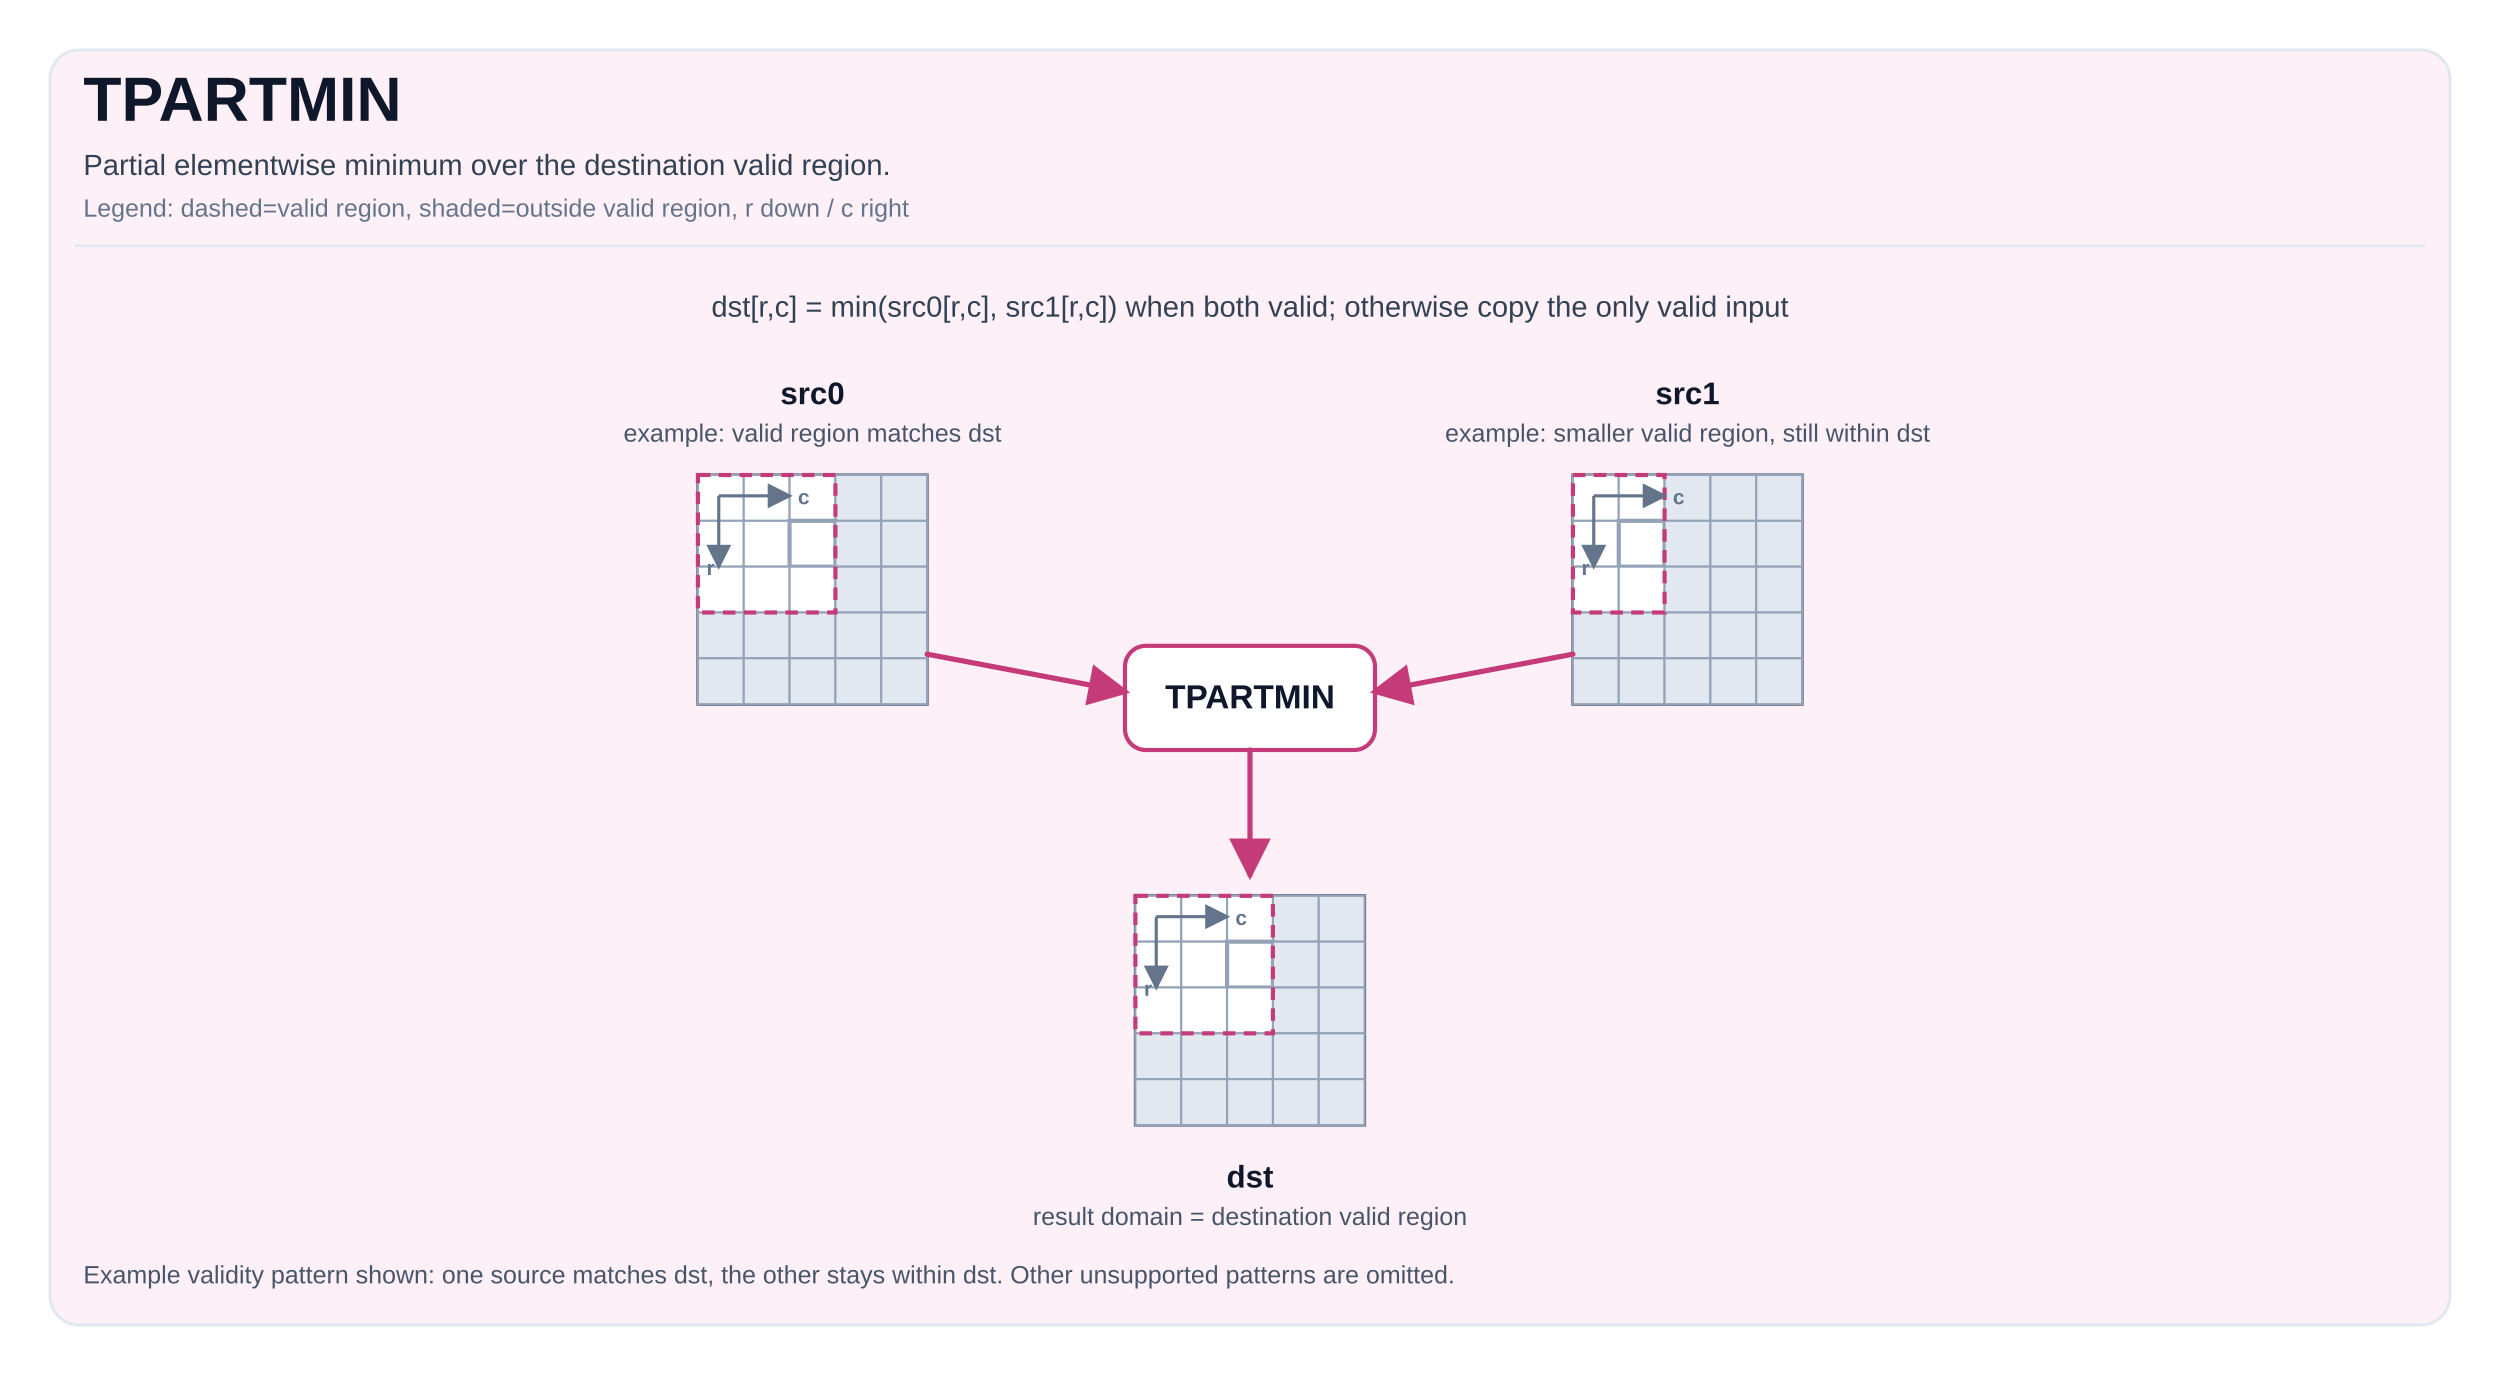
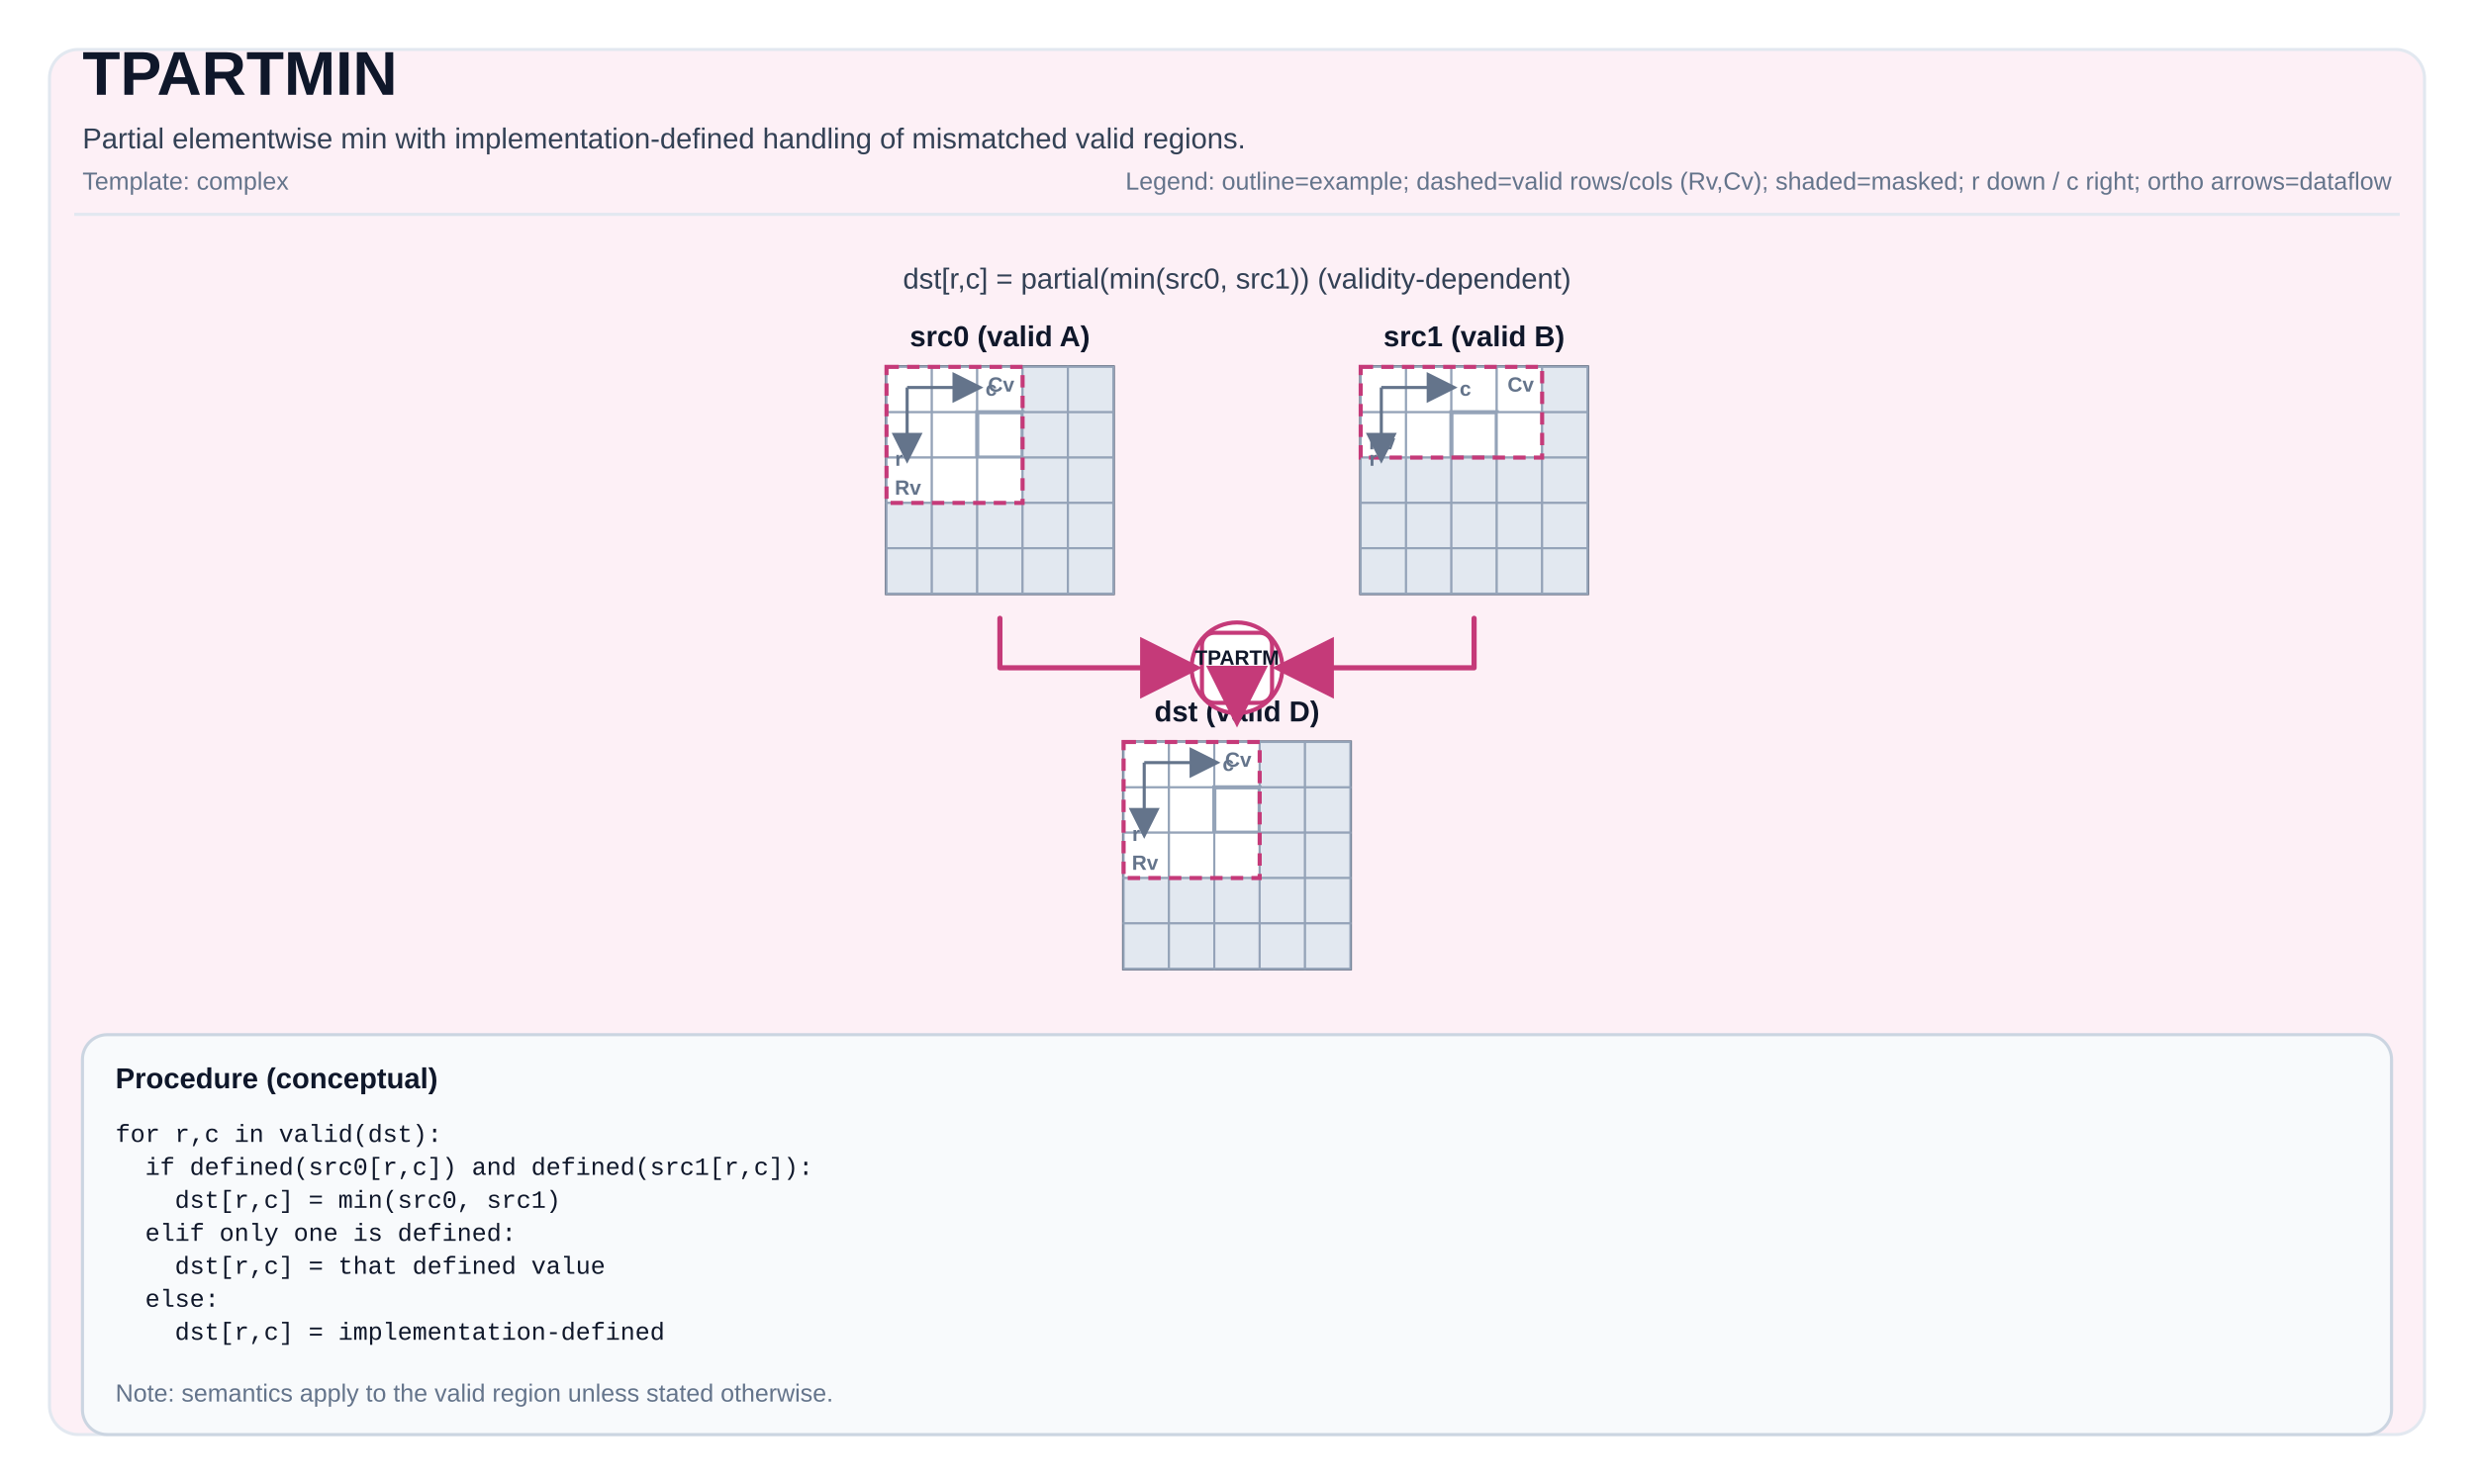
- <svg xmlns="http://www.w3.org/2000/svg" width="1200" height="660" viewBox="0 0 1200 660" role="img" aria-label="TPARTMIN tile operation diagram">
+ <svg xmlns="http://www.w3.org/2000/svg" width="1200" height="720" viewBox="0 0 1200 720" role="img" aria-label="TPARTMIN tile operation diagram">
  <defs>
-     <marker id="arrow" markerWidth="8" markerHeight="8" refX="7" refY="4" orient="auto">
-       <path d="M0,0 L0,8 L8,4 z" fill="#C53A79" />
+     <marker id="arrow" markerWidth="12" markerHeight="12" refX="10" refY="6" orient="auto">
+       <path d="M0,0 L0,12 L12,6 z" fill="#C53A79" />
    </marker>
-     <marker id="axisArrow" markerWidth="8" markerHeight="8" refX="7" refY="4" orient="auto">
-       <path d="M0,0 L0,8 L8,4 z" fill="#64748b" />
+     <marker id="axisArrow" markerWidth="10" markerHeight="10" refX="8" refY="5" orient="auto">
+       <path d="M0,0 L0,10 L10,5 z" fill="#64748b" />
    </marker>
  </defs>
  <style>
svg { font-family: Arial, Helvetica, sans-serif; }
.title { font-size: 30px; font-weight: 700; fill: #0f172a; }
.subtitle { font-size: 14px; fill: #334155; }
.meta { font-size: 12px; fill: #64748b; }
.frame { fill: white; }
.panel { fill: #FDF0F6; stroke: #e2e8f0; stroke-width: 1.5; rx: 14; }
- .tileLabel { font-size: 15px; font-weight: 700; fill: #0f172a; }
- .tileNote { font-size: 12px; fill: #475569; }
+ .tileLabel { font-size: 14px; font-weight: 700; fill: #0f172a; }
.tileBorder { fill: none; stroke: #475569; stroke-width: 1.5; }
.cell { fill: #ffffff; stroke: #94a3b8; stroke-width: 1; }
.cellMasked { fill: #e2e8f0; }
.cellHL { stroke-width: 2; }
+ .cellText { font-family: ui-monospace, SFMono-Regular, Menlo, Monaco, Consolas, 'Liberation Mono', 'Courier New', monospace; font-size: 10px; fill: #0f172a; }
.arrow { stroke-width: 2.5; fill: none; stroke-linejoin: round; stroke-linecap: round; }
.axisLine { stroke: #64748b; stroke-width: 1.5; fill: none; }
.axisText { font-size: 10px; fill: #64748b; font-weight: 700; }
- .opRect { fill: #ffffff; stroke: #C53A79; stroke-width: 2; rx: 10; }
- .opText { font-size: 16px; font-weight: 800; fill: #0f172a; }
+ .opCircle { fill: #ffffff; stroke-width: 2; }
+ .opRect { fill: #ffffff; stroke-width: 2; }
+ .opText { font-size: 10px; font-weight: 800; fill: #0f172a; }
+ .procBox { fill: #f8fafc; stroke: #cbd5e1; stroke-width: 1.5; rx: 12; }
+ .procTitle { font-size: 14px; font-weight: 700; fill: #0f172a; }
+ .procText { font-family: ui-monospace, SFMono-Regular, Menlo, Monaco, Consolas, 'Liberation Mono', 'Courier New', monospace; font-size: 12px; fill: #0f172a; }
+ .smallLabel { font-size: 12px; fill: #334155; }
+ .scalarBox { fill: #ffffff; stroke: #cbd5e1; stroke-width: 1.5; }
+ .scalarValue { font-size: 16px; font-weight: 700; }
.validBox { fill: none; stroke-width: 2; stroke-dasharray: 6 4; }
- .caption { font-size: 12px; fill: #475569; }
</style>
-   <rect x="0" y="0" width="1200" height="660" class="frame" />
-   <rect x="24" y="24" width="1152" height="612" class="panel" />
-   <text x="40" y="58" class="title">TPARTMIN</text>
-   <text x="40" y="84" class="subtitle">Partial elementwise minimum over the destination valid region.</text>
-   <text x="40" y="104" class="meta">Legend: dashed=valid region, shaded=outside valid region, r down / c right</text>
-   <line x1="36" y1="118" x2="1164" y2="118" stroke="#e2e8f0" stroke-width="1.5" />
-   <text x="600" y="152" class="subtitle" text-anchor="middle" fill="#C53A79">dst[r,c] = min(src0[r,c], src1[r,c]) when both valid; otherwise copy the only valid input</text>
-   <text x="390" y="194" class="tileLabel" text-anchor="middle">src0</text>
-   <text x="390" y="212" class="tileNote" text-anchor="middle">example: valid region matches dst</text>
-   <rect x="335" y="228" width="110" height="110" class="tileBorder" />
-   <rect x="335" y="228" width="22" height="22" class="cell" />
-   <rect x="357" y="228" width="22" height="22" class="cell" />
-   <rect x="379" y="228" width="22" height="22" class="cell" />
-   <rect x="401" y="228" width="22" height="22" class="cell cellMasked" />
-   <rect x="423" y="228" width="22" height="22" class="cell cellMasked" />
-   <rect x="335" y="250" width="22" height="22" class="cell" />
-   <rect x="357" y="250" width="22" height="22" class="cell" />
-   <rect x="379" y="250" width="22" height="22" class="cell cellHL" stroke="#C53A79" />
-   <rect x="401" y="250" width="22" height="22" class="cell cellMasked" />
-   <rect x="423" y="250" width="22" height="22" class="cell cellMasked" />
-   <rect x="335" y="272" width="22" height="22" class="cell" />
-   <rect x="357" y="272" width="22" height="22" class="cell" />
-   <rect x="379" y="272" width="22" height="22" class="cell" />
-   <rect x="401" y="272" width="22" height="22" class="cell cellMasked" />
-   <rect x="423" y="272" width="22" height="22" class="cell cellMasked" />
-   <rect x="335" y="294" width="22" height="22" class="cell cellMasked" />
-   <rect x="357" y="294" width="22" height="22" class="cell cellMasked" />
-   <rect x="379" y="294" width="22" height="22" class="cell cellMasked" />
-   <rect x="401" y="294" width="22" height="22" class="cell cellMasked" />
-   <rect x="423" y="294" width="22" height="22" class="cell cellMasked" />
-   <rect x="335" y="316" width="22" height="22" class="cell cellMasked" />
-   <rect x="357" y="316" width="22" height="22" class="cell cellMasked" />
-   <rect x="379" y="316" width="22" height="22" class="cell cellMasked" />
-   <rect x="401" y="316" width="22" height="22" class="cell cellMasked" />
-   <rect x="423" y="316" width="22" height="22" class="cell cellMasked" />
-   <rect x="335" y="228" width="66" height="66" class="validBox" stroke="#C53A79" />
-   <path d="M 345 238 L 379 238" class="axisLine" marker-end="url(#axisArrow)" />
-   <path d="M 345 238 L 345 272" class="axisLine" marker-end="url(#axisArrow)" />
-   <text x="383" y="242" class="axisText">c</text>
-   <text x="343" y="276" class="axisText" text-anchor="end">r</text>
-   <text x="810" y="194" class="tileLabel" text-anchor="middle">src1</text>
-   <text x="810" y="212" class="tileNote" text-anchor="middle">example: smaller valid region, still within dst</text>
-   <rect x="755" y="228" width="110" height="110" class="tileBorder" />
-   <rect x="755" y="228" width="22" height="22" class="cell" />
-   <rect x="777" y="228" width="22" height="22" class="cell" />
-   <rect x="799" y="228" width="22" height="22" class="cell cellMasked" />
-   <rect x="821" y="228" width="22" height="22" class="cell cellMasked" />
-   <rect x="843" y="228" width="22" height="22" class="cell cellMasked" />
-   <rect x="755" y="250" width="22" height="22" class="cell" />
-   <rect x="777" y="250" width="22" height="22" class="cell cellHL" stroke="#C53A79" />
-   <rect x="799" y="250" width="22" height="22" class="cell cellMasked" />
-   <rect x="821" y="250" width="22" height="22" class="cell cellMasked" />
-   <rect x="843" y="250" width="22" height="22" class="cell cellMasked" />
-   <rect x="755" y="272" width="22" height="22" class="cell" />
-   <rect x="777" y="272" width="22" height="22" class="cell" />
-   <rect x="799" y="272" width="22" height="22" class="cell cellMasked" />
-   <rect x="821" y="272" width="22" height="22" class="cell cellMasked" />
-   <rect x="843" y="272" width="22" height="22" class="cell cellMasked" />
-   <rect x="755" y="294" width="22" height="22" class="cell cellMasked" />
-   <rect x="777" y="294" width="22" height="22" class="cell cellMasked" />
-   <rect x="799" y="294" width="22" height="22" class="cell cellMasked" />
-   <rect x="821" y="294" width="22" height="22" class="cell cellMasked" />
-   <rect x="843" y="294" width="22" height="22" class="cell cellMasked" />
-   <rect x="755" y="316" width="22" height="22" class="cell cellMasked" />
-   <rect x="777" y="316" width="22" height="22" class="cell cellMasked" />
-   <rect x="799" y="316" width="22" height="22" class="cell cellMasked" />
-   <rect x="821" y="316" width="22" height="22" class="cell cellMasked" />
-   <rect x="843" y="316" width="22" height="22" class="cell cellMasked" />
-   <rect x="755" y="228" width="44" height="66" class="validBox" stroke="#C53A79" />
-   <path d="M 765 238 L 799 238" class="axisLine" marker-end="url(#axisArrow)" />
-   <path d="M 765 238 L 765 272" class="axisLine" marker-end="url(#axisArrow)" />
-   <text x="803" y="242" class="axisText">c</text>
-   <text x="763" y="276" class="axisText" text-anchor="end">r</text>
-   <rect x="540" y="310" width="120" height="50" class="opRect" />
-   <text x="600" y="340" class="opText" text-anchor="middle">TPARTMIN</text>
-   <path d="M 445 314 L 540 332" class="arrow" stroke="#C53A79" marker-end="url(#arrow)" />
-   <path d="M 755 314 L 660 332" class="arrow" stroke="#C53A79" marker-end="url(#arrow)" />
-   <rect x="545" y="430" width="110" height="110" class="tileBorder" />
-   <rect x="545" y="430" width="22" height="22" class="cell" />
-   <rect x="567" y="430" width="22" height="22" class="cell" />
-   <rect x="589" y="430" width="22" height="22" class="cell" />
-   <rect x="611" y="430" width="22" height="22" class="cell cellMasked" />
-   <rect x="633" y="430" width="22" height="22" class="cell cellMasked" />
-   <rect x="545" y="452" width="22" height="22" class="cell" />
-   <rect x="567" y="452" width="22" height="22" class="cell" />
-   <rect x="589" y="452" width="22" height="22" class="cell cellHL" stroke="#C53A79" />
-   <rect x="611" y="452" width="22" height="22" class="cell cellMasked" />
-   <rect x="633" y="452" width="22" height="22" class="cell cellMasked" />
-   <rect x="545" y="474" width="22" height="22" class="cell" />
-   <rect x="567" y="474" width="22" height="22" class="cell" />
-   <rect x="589" y="474" width="22" height="22" class="cell" />
-   <rect x="611" y="474" width="22" height="22" class="cell cellMasked" />
-   <rect x="633" y="474" width="22" height="22" class="cell cellMasked" />
-   <rect x="545" y="496" width="22" height="22" class="cell cellMasked" />
-   <rect x="567" y="496" width="22" height="22" class="cell cellMasked" />
-   <rect x="589" y="496" width="22" height="22" class="cell cellMasked" />
-   <rect x="611" y="496" width="22" height="22" class="cell cellMasked" />
-   <rect x="633" y="496" width="22" height="22" class="cell cellMasked" />
-   <rect x="545" y="518" width="22" height="22" class="cell cellMasked" />
-   <rect x="567" y="518" width="22" height="22" class="cell cellMasked" />
-   <rect x="589" y="518" width="22" height="22" class="cell cellMasked" />
-   <rect x="611" y="518" width="22" height="22" class="cell cellMasked" />
-   <rect x="633" y="518" width="22" height="22" class="cell cellMasked" />
-   <rect x="545" y="430" width="66" height="66" class="validBox" stroke="#C53A79" />
-   <path d="M 555 440 L 589 440" class="axisLine" marker-end="url(#axisArrow)" />
-   <path d="M 555 440 L 555 474" class="axisLine" marker-end="url(#axisArrow)" />
-   <text x="593" y="444" class="axisText">c</text>
-   <text x="553" y="478" class="axisText" text-anchor="end">r</text>
-   <path d="M 600 360 L 600 420" class="arrow" stroke="#C53A79" marker-end="url(#arrow)" />
-   <text x="600" y="570" class="tileLabel" text-anchor="middle">dst</text>
-   <text x="600" y="588" class="tileNote" text-anchor="middle">result domain = destination valid region</text>
-   <text x="40" y="616" class="caption">Example validity pattern shown: one source matches dst, the other stays within dst. Other unsupported patterns are omitted.</text>
+   <rect x="0" y="0" width="1200" height="720" class="frame" />
+   <rect x="24" y="24" width="1152" height="672" class="panel" />
+   <text x="40" y="46" class="title">TPARTMIN</text>
+   <text x="40" y="72" class="subtitle">Partial elementwise min with implementation-defined handling of mismatched valid regions.</text>
+   <text x="40" y="92" class="meta">Template: complex</text>
+   <text x="1160" y="92" class="meta" text-anchor="end">Legend: outline=example; dashed=valid rows/cols (Rv,Cv); shaded=masked; r down / c right; ortho arrows=dataflow</text>
+   <line x1="36" y1="104" x2="1164" y2="104" stroke="#e2e8f0" stroke-width="1.5" />
+   <text x="600" y="140" class="subtitle" text-anchor="middle" fill="#C53A79">dst[r,c] = partial(min(src0, src1))   (validity-dependent)</text>
+   <text x="485" y="168" class="tileLabel" text-anchor="middle">src0 (valid A)</text>
+   <rect x="430" y="178" width="110" height="110" class="tileBorder" />
+   <rect x="430" y="178" width="22" height="22" class="cell" />
+   <rect x="452" y="178" width="22" height="22" class="cell" />
+   <rect x="474" y="178" width="22" height="22" class="cell" />
+   <rect x="496" y="178" width="22" height="22" class="cell cellMasked" />
+   <rect x="518" y="178" width="22" height="22" class="cell cellMasked" />
+   <rect x="430" y="200" width="22" height="22" class="cell" />
+   <rect x="452" y="200" width="22" height="22" class="cell" />
+   <rect x="474" y="200" width="22" height="22" class="cell cellHL" stroke="#C53A79" />
+   <rect x="496" y="200" width="22" height="22" class="cell cellMasked" />
+   <rect x="518" y="200" width="22" height="22" class="cell cellMasked" />
+   <rect x="430" y="222" width="22" height="22" class="cell" />
+   <rect x="452" y="222" width="22" height="22" class="cell" />
+   <rect x="474" y="222" width="22" height="22" class="cell" />
+   <rect x="496" y="222" width="22" height="22" class="cell cellMasked" />
+   <rect x="518" y="222" width="22" height="22" class="cell cellMasked" />
+   <rect x="430" y="244" width="22" height="22" class="cell cellMasked" />
+   <rect x="452" y="244" width="22" height="22" class="cell cellMasked" />
+   <rect x="474" y="244" width="22" height="22" class="cell cellMasked" />
+   <rect x="496" y="244" width="22" height="22" class="cell cellMasked" />
+   <rect x="518" y="244" width="22" height="22" class="cell cellMasked" />
+   <rect x="430" y="266" width="22" height="22" class="cell cellMasked" />
+   <rect x="452" y="266" width="22" height="22" class="cell cellMasked" />
+   <rect x="474" y="266" width="22" height="22" class="cell cellMasked" />
+   <rect x="496" y="266" width="22" height="22" class="cell cellMasked" />
+   <rect x="518" y="266" width="22" height="22" class="cell cellMasked" />
+   <rect x="430" y="178" width="66" height="66" class="validBox" stroke="#C53A79" />
+   <text x="434" y="240" class="axisText">Rv</text>
+   <text x="492" y="190" class="axisText" text-anchor="end">Cv</text>
+   <path d="M 440 188 L 474 188" class="axisLine" marker-end="url(#axisArrow)" />
+   <path d="M 440 188 L 440 222" class="axisLine" marker-end="url(#axisArrow)" />
+   <text x="478" y="192" class="axisText">c</text>
+   <text x="438" y="226" class="axisText" text-anchor="end">r</text>
+   <text x="715" y="168" class="tileLabel" text-anchor="middle">src1 (valid B)</text>
+   <rect x="660" y="178" width="110" height="110" class="tileBorder" />
+   <rect x="660" y="178" width="22" height="22" class="cell" />
+   <rect x="682" y="178" width="22" height="22" class="cell" />
+   <rect x="704" y="178" width="22" height="22" class="cell" />
+   <rect x="726" y="178" width="22" height="22" class="cell" />
+   <rect x="748" y="178" width="22" height="22" class="cell cellMasked" />
+   <rect x="660" y="200" width="22" height="22" class="cell" />
+   <rect x="682" y="200" width="22" height="22" class="cell" />
+   <rect x="704" y="200" width="22" height="22" class="cell cellHL" stroke="#C53A79" />
+   <rect x="726" y="200" width="22" height="22" class="cell" />
+   <rect x="748" y="200" width="22" height="22" class="cell cellMasked" />
+   <rect x="660" y="222" width="22" height="22" class="cell cellMasked" />
+   <rect x="682" y="222" width="22" height="22" class="cell cellMasked" />
+   <rect x="704" y="222" width="22" height="22" class="cell cellMasked" />
+   <rect x="726" y="222" width="22" height="22" class="cell cellMasked" />
+   <rect x="748" y="222" width="22" height="22" class="cell cellMasked" />
+   <rect x="660" y="244" width="22" height="22" class="cell cellMasked" />
+   <rect x="682" y="244" width="22" height="22" class="cell cellMasked" />
+   <rect x="704" y="244" width="22" height="22" class="cell cellMasked" />
+   <rect x="726" y="244" width="22" height="22" class="cell cellMasked" />
+   <rect x="748" y="244" width="22" height="22" class="cell cellMasked" />
+   <rect x="660" y="266" width="22" height="22" class="cell cellMasked" />
+   <rect x="682" y="266" width="22" height="22" class="cell cellMasked" />
+   <rect x="704" y="266" width="22" height="22" class="cell cellMasked" />
+   <rect x="726" y="266" width="22" height="22" class="cell cellMasked" />
+   <rect x="748" y="266" width="22" height="22" class="cell cellMasked" />
+   <rect x="660" y="178" width="88" height="44" class="validBox" stroke="#C53A79" />
+   <text x="664" y="218" class="axisText">Rv</text>
+   <text x="744" y="190" class="axisText" text-anchor="end">Cv</text>
+   <path d="M 670 188 L 704 188" class="axisLine" marker-end="url(#axisArrow)" />
+   <path d="M 670 188 L 670 222" class="axisLine" marker-end="url(#axisArrow)" />
+   <text x="708" y="192" class="axisText">c</text>
+   <text x="668" y="226" class="axisText" text-anchor="end">r</text>
+   <text x="600" y="350" class="tileLabel" text-anchor="middle">dst (valid D)</text>
+   <rect x="545" y="360" width="110" height="110" class="tileBorder" />
+   <rect x="545" y="360" width="22" height="22" class="cell" />
+   <rect x="567" y="360" width="22" height="22" class="cell" />
+   <rect x="589" y="360" width="22" height="22" class="cell" />
+   <rect x="611" y="360" width="22" height="22" class="cell cellMasked" />
+   <rect x="633" y="360" width="22" height="22" class="cell cellMasked" />
+   <rect x="545" y="382" width="22" height="22" class="cell" />
+   <rect x="567" y="382" width="22" height="22" class="cell" />
+   <rect x="589" y="382" width="22" height="22" class="cell cellHL" stroke="#C53A79" />
+   <rect x="611" y="382" width="22" height="22" class="cell cellMasked" />
+   <rect x="633" y="382" width="22" height="22" class="cell cellMasked" />
+   <rect x="545" y="404" width="22" height="22" class="cell" />
+   <rect x="567" y="404" width="22" height="22" class="cell" />
+   <rect x="589" y="404" width="22" height="22" class="cell" />
+   <rect x="611" y="404" width="22" height="22" class="cell cellMasked" />
+   <rect x="633" y="404" width="22" height="22" class="cell cellMasked" />
+   <rect x="545" y="426" width="22" height="22" class="cell cellMasked" />
+   <rect x="567" y="426" width="22" height="22" class="cell cellMasked" />
+   <rect x="589" y="426" width="22" height="22" class="cell cellMasked" />
+   <rect x="611" y="426" width="22" height="22" class="cell cellMasked" />
+   <rect x="633" y="426" width="22" height="22" class="cell cellMasked" />
+   <rect x="545" y="448" width="22" height="22" class="cell cellMasked" />
+   <rect x="567" y="448" width="22" height="22" class="cell cellMasked" />
+   <rect x="589" y="448" width="22" height="22" class="cell cellMasked" />
+   <rect x="611" y="448" width="22" height="22" class="cell cellMasked" />
+   <rect x="633" y="448" width="22" height="22" class="cell cellMasked" />
+   <rect x="545" y="360" width="66" height="66" class="validBox" stroke="#C53A79" />
+   <text x="549" y="422" class="axisText">Rv</text>
+   <text x="607" y="372" class="axisText" text-anchor="end">Cv</text>
+   <path d="M 555 370 L 589 370" class="axisLine" marker-end="url(#axisArrow)" />
+   <path d="M 555 370 L 555 404" class="axisLine" marker-end="url(#axisArrow)" />
+   <text x="593" y="374" class="axisText">c</text>
+   <text x="553" y="408" class="axisText" text-anchor="end">r</text>
+   <circle cx="600" cy="324" r="22" class="opCircle" stroke="#C53A79" />
+   <rect x="583" y="307" width="34" height="34" rx="6" class="opRect" stroke="#C53A79" />
+   <text x="600" y="322.5" class="opText" font-size="8px" text-anchor="middle">TPARTM</text>
+   <text x="600" y="331.5" class="opText" font-size="8px" text-anchor="middle">IN</text>
+   <path d="M 485 300 L 485 324 L 578 324 L 578 324" class="arrow" stroke="#C53A79" marker-end="url(#arrow)" />
+   <path d="M 715 300 L 715 324 L 622 324 L 622 324" class="arrow" stroke="#C53A79" marker-end="url(#arrow)" />
+   <path d="M 600 346 L 600 347 L 600 347 L 600 348" class="arrow" stroke="#C53A79" marker-end="url(#arrow)" />
+   <rect x="40" y="502" width="1120" height="194" class="procBox" />
+   <text x="56" y="528" class="procTitle">Procedure (conceptual)</text>
+   <text x="56" y="554" class="procText" xml:space="preserve">
+     <tspan x="56" dy="0">for r,c in valid(dst):</tspan>
+     <tspan x="56" dy="16">  if defined(src0[r,c]) and defined(src1[r,c]):</tspan>
+     <tspan x="56" dy="16">    dst[r,c] = min(src0, src1)</tspan>
+     <tspan x="56" dy="16">  elif only one is defined:</tspan>
+     <tspan x="56" dy="16">    dst[r,c] = that defined value</tspan>
+     <tspan x="56" dy="16">  else:</tspan>
+     <tspan x="56" dy="16">    dst[r,c] = implementation-defined</tspan>
+   </text>
+   <text x="56" y="680" class="meta">Note: semantics apply to the valid region unless stated otherwise.</text>
</svg>
